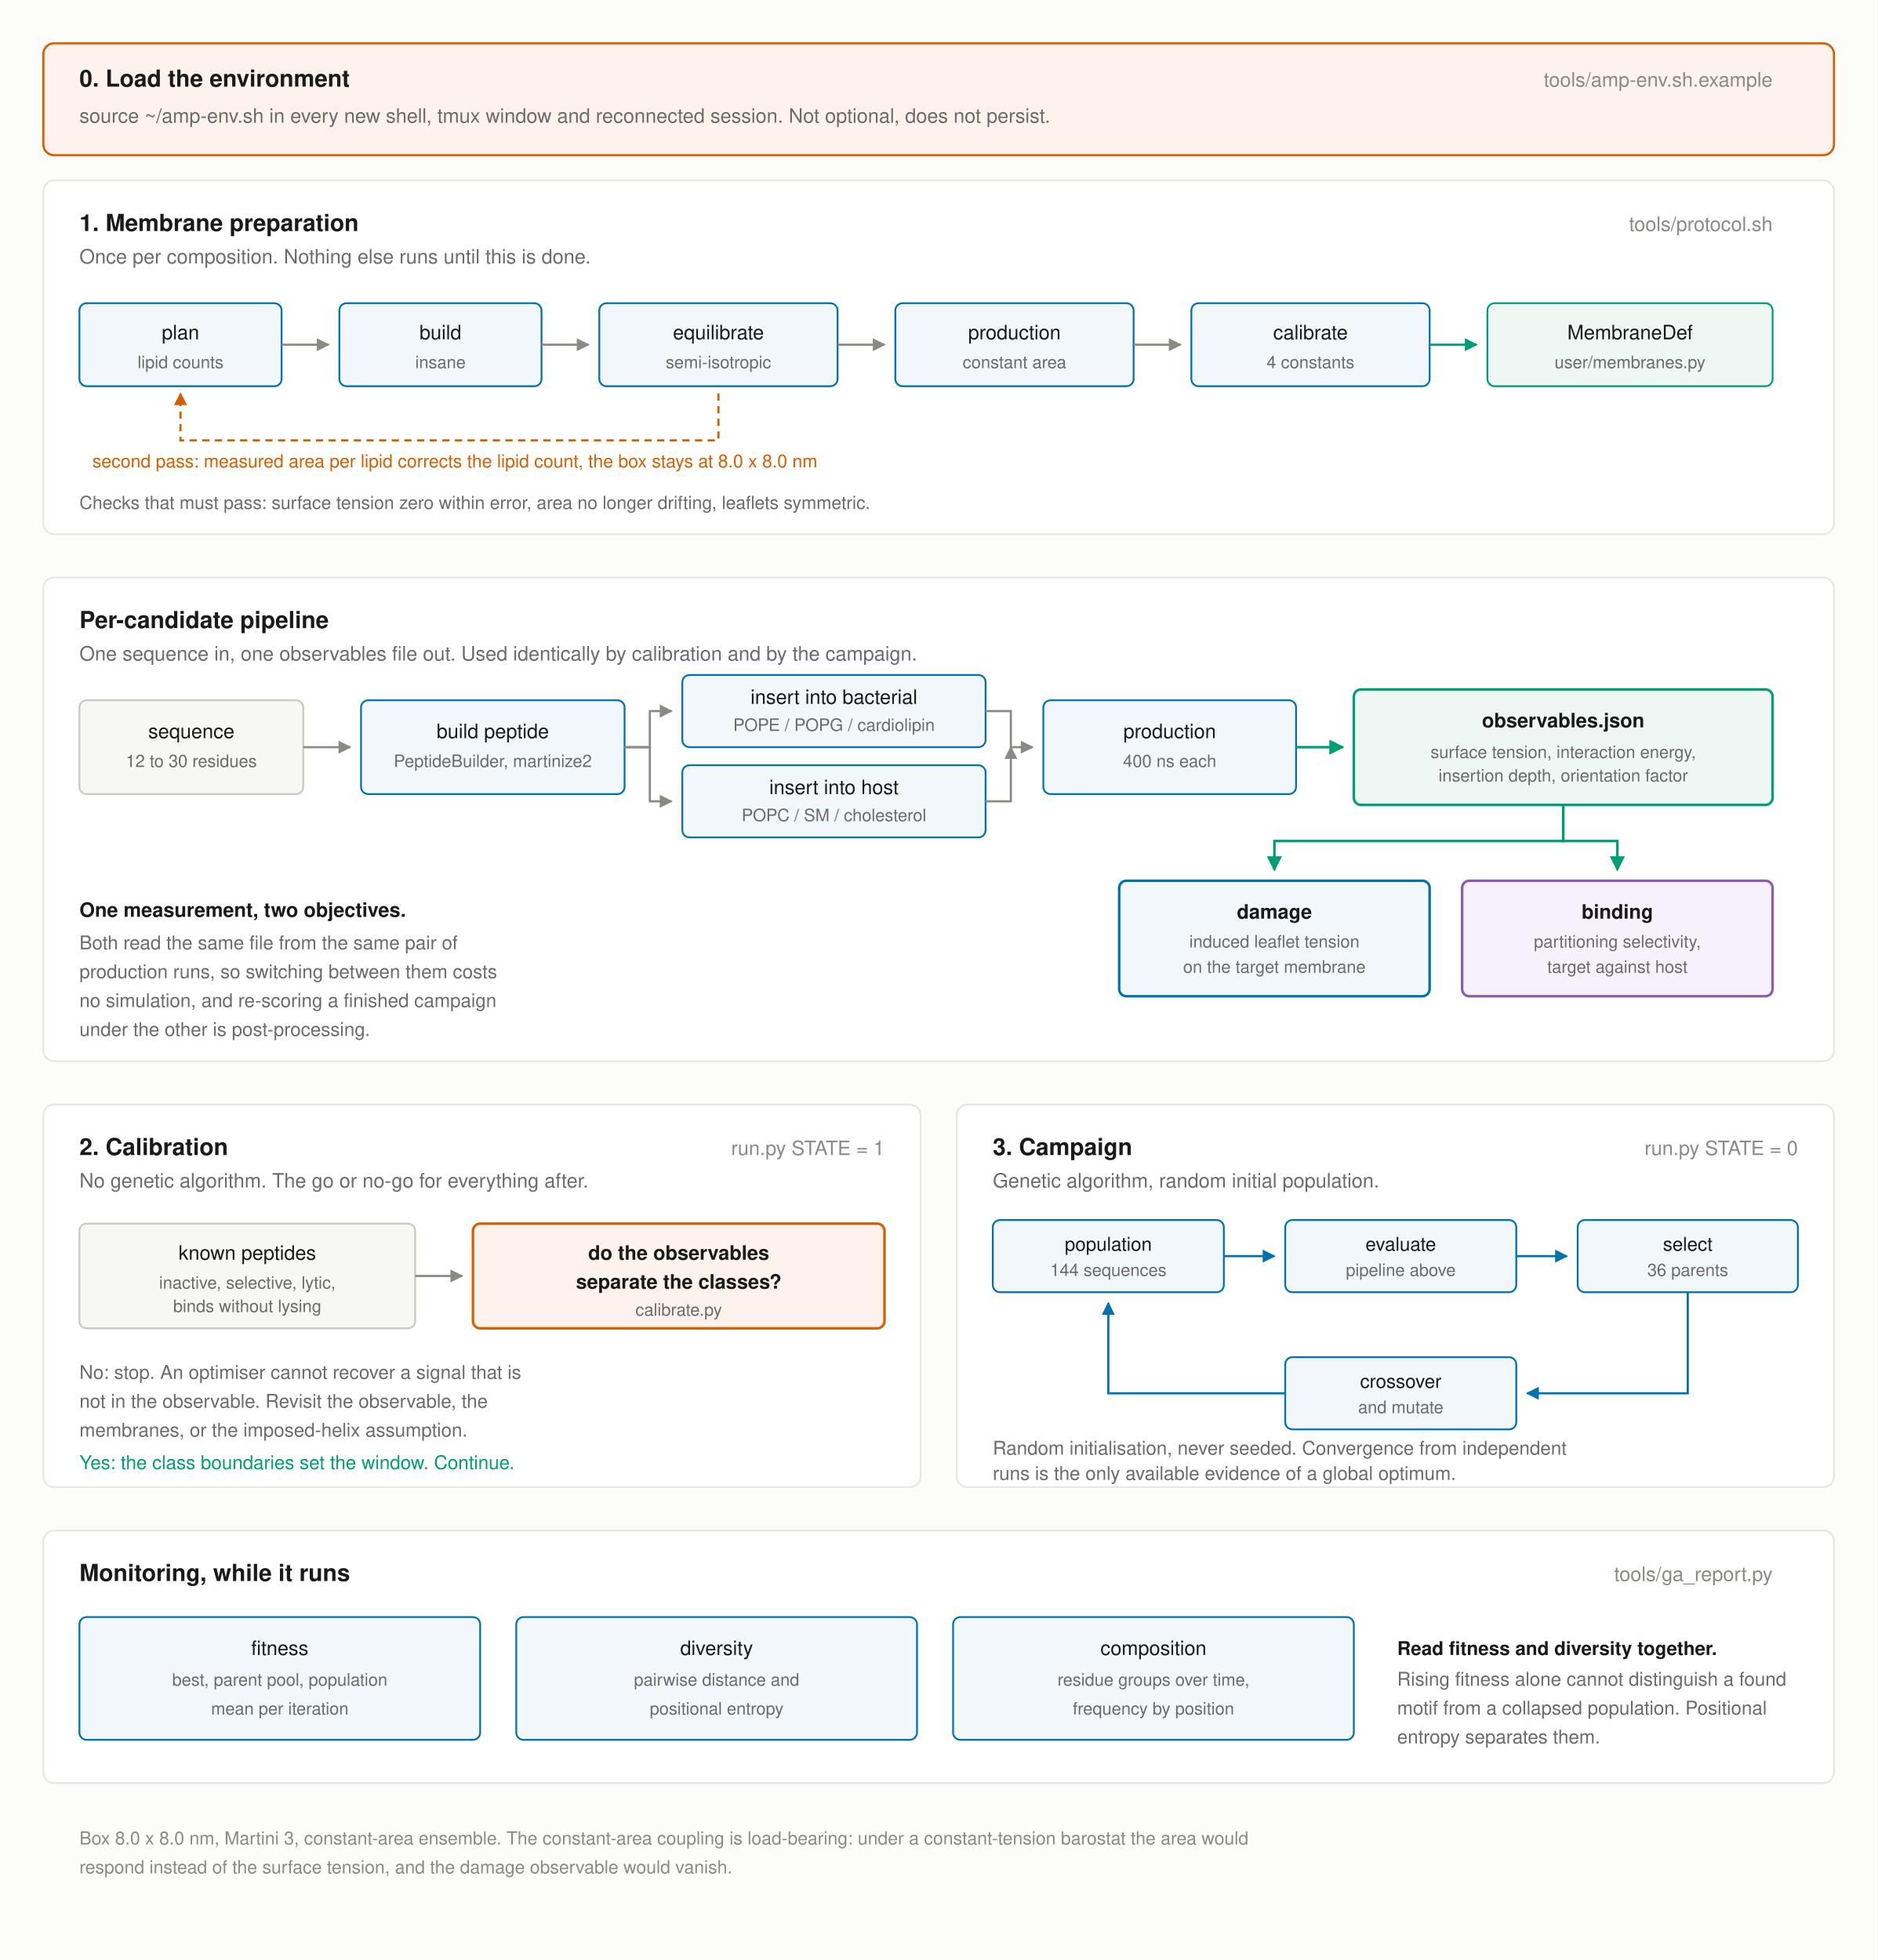
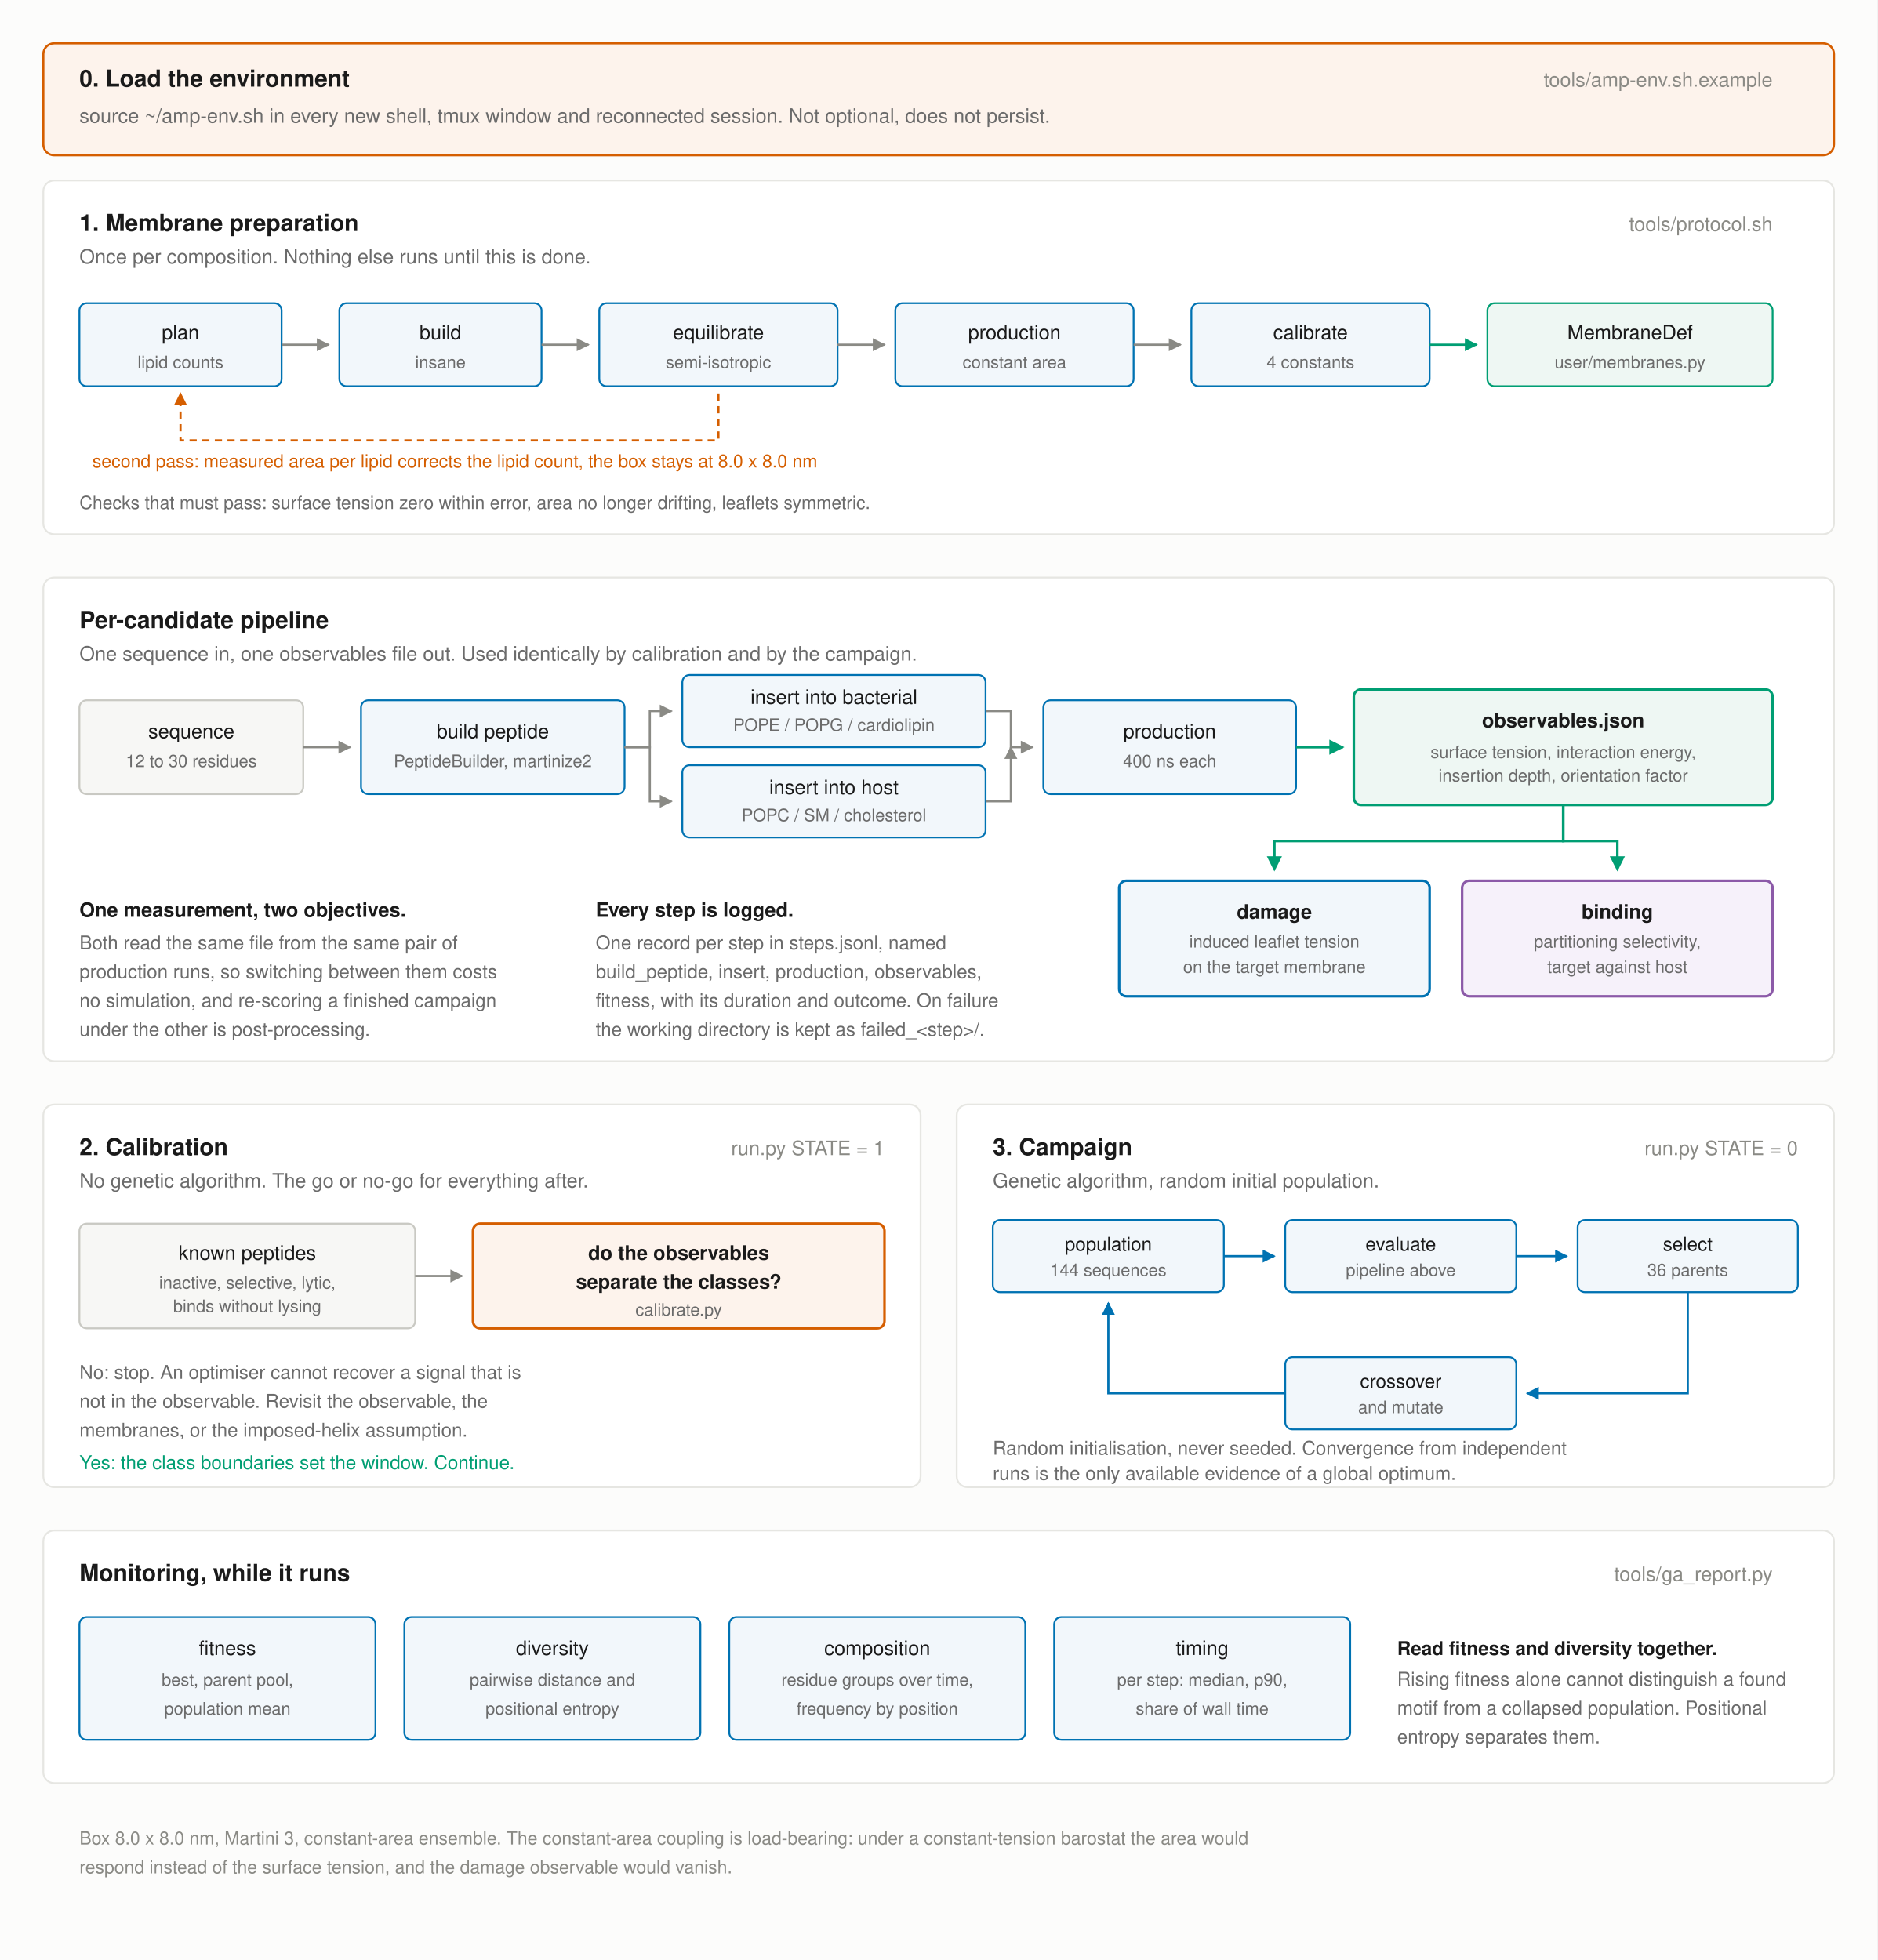
<svg xmlns="http://www.w3.org/2000/svg" viewBox="0 0 1040 1086" width="1040" height="1086" font-family="-apple-system, BlinkMacSystemFont, 'Segoe UI', Helvetica, Arial, sans-serif">
  <defs>
    <marker id="arrow" viewBox="0 0 10 10" refX="9" refY="5" markerWidth="6" markerHeight="6" orient="auto-start-reverse">
      <path d="M 0 0 L 10 5 L 0 10 z" fill="#8a8a85" />
    </marker>
    <marker id="arrowBlue" viewBox="0 0 10 10" refX="9" refY="5" markerWidth="6" markerHeight="6" orient="auto-start-reverse">
      <path d="M 0 0 L 10 5 L 0 10 z" fill="#0072B2" />
    </marker>
    <marker id="arrowGreen" viewBox="0 0 10 10" refX="9" refY="5" markerWidth="6" markerHeight="6" orient="auto-start-reverse">
      <path d="M 0 0 L 10 5 L 0 10 z" fill="#009E73" />
    </marker>
    <marker id="arrowOrange" viewBox="0 0 10 10" refX="9" refY="5" markerWidth="6" markerHeight="6" orient="auto-start-reverse">
      <path d="M 0 0 L 10 5 L 0 10 z" fill="#D55E00" />
    </marker>
  </defs>
  <rect width="1040" height="1086" fill="#fcfcfb" />
  <rect x="24" y="24" width="992" height="62" rx="6" fill="#fdf3ec" stroke="#D55E00" stroke-width="1.2" />
  <text x="44" y="48" font-size="13" font-weight="600" fill="#1a1a1a">0. Load the environment</text>
  <text x="44" y="68" font-size="11" fill="#6b6b6b">source ~/amp-env.sh  in every new shell, tmux window and reconnected session. Not optional, does not persist.</text>
  <text x="982" y="48" font-size="11" fill="#8a8a85" text-anchor="end">tools/amp-env.sh.example</text>
  <rect x="24" y="100.0" width="992" height="196" rx="6" fill="#ffffff" stroke="#e6e6e2" stroke-width="1" />
  <text x="44" y="128.0" font-size="13" font-weight="600" fill="#1a1a1a">1. Membrane preparation</text>
  <text x="44" y="146.0" font-size="11" fill="#6b6b6b">Once per composition. Nothing else runs until this is done.</text>
  <text x="982" y="128.0" font-size="11" fill="#8a8a85" text-anchor="end">tools/protocol.sh</text>
  <g font-size="11">
    <rect x="44" y="168.0" width="112" height="46" rx="4" fill="#f2f7fb" stroke="#0072B2" stroke-width="1" />
    <text x="100" y="188.0" text-anchor="middle" fill="#1a1a1a">plan</text>
    <text x="100" y="204.0" text-anchor="middle" fill="#6b6b6b" font-size="9.5">lipid counts</text>
    <rect x="188" y="168.0" width="112" height="46" rx="4" fill="#f2f7fb" stroke="#0072B2" stroke-width="1" />
    <text x="244" y="188.0" text-anchor="middle" fill="#1a1a1a">build</text>
    <text x="244" y="204.0" text-anchor="middle" fill="#6b6b6b" font-size="9.5">insane</text>
    <rect x="332" y="168.0" width="132" height="46" rx="4" fill="#f2f7fb" stroke="#0072B2" stroke-width="1" />
    <text x="398" y="188.0" text-anchor="middle" fill="#1a1a1a">equilibrate</text>
    <text x="398" y="204.0" text-anchor="middle" fill="#6b6b6b" font-size="9.5">semi-isotropic</text>
    <rect x="496" y="168.0" width="132" height="46" rx="4" fill="#f2f7fb" stroke="#0072B2" stroke-width="1" />
    <text x="562" y="188.0" text-anchor="middle" fill="#1a1a1a">production</text>
    <text x="562" y="204.0" text-anchor="middle" fill="#6b6b6b" font-size="9.5">constant area</text>
    <rect x="660" y="168.0" width="132" height="46" rx="4" fill="#f2f7fb" stroke="#0072B2" stroke-width="1" />
    <text x="726" y="188.0" text-anchor="middle" fill="#1a1a1a">calibrate</text>
    <text x="726" y="204.0" text-anchor="middle" fill="#6b6b6b" font-size="9.5">4 constants</text>
    <rect x="824" y="168.0" width="158" height="46" rx="4" fill="#eef7f3" stroke="#009E73" stroke-width="1" />
    <text x="903" y="188.0" text-anchor="middle" fill="#1a1a1a">MembraneDef</text>
    <text x="903" y="204.0" text-anchor="middle" fill="#6b6b6b" font-size="9.5">user/membranes.py</text>
  </g>
  <g stroke="#8a8a85" stroke-width="1.2" fill="none" marker-end="url(#arrow)">
    <path d="M 156 191.0 L 182 191.0" />
    <path d="M 300 191.0 L 326 191.0" />
    <path d="M 464 191.0 L 490 191.0" />
    <path d="M 628 191.0 L 654 191.0" />
  </g>
  <path d="M 792 191.0 L 818 191.0" stroke="#009E73" stroke-width="1.2" fill="none" marker-end="url(#arrowGreen)" />
  <path d="M 398 218.0 L 398 244.0 L 100 244.0 L 100 218.0" stroke="#D55E00" stroke-width="1.2" fill="none" stroke-dasharray="4 3" marker-end="url(#arrowOrange)" />
  <text x="252" y="259.0" font-size="10" fill="#D55E00" text-anchor="middle">second pass: measured area per lipid corrects the lipid count, the box stays at 8.0 x 8.0 nm</text>
  <text x="44" y="282.0" font-size="10" fill="#6b6b6b">Checks that must pass: surface tension zero within error, area no longer drifting, leaflets symmetric.</text>
  <rect x="24" y="320.0" width="992" height="268" rx="6" fill="#ffffff" stroke="#e6e6e2" stroke-width="1" />
  <text x="44" y="348.0" font-size="13" font-weight="600" fill="#1a1a1a">Per-candidate pipeline</text>
  <text x="44" y="366.0" font-size="11" fill="#6b6b6b">One sequence in, one observables file out. Used identically by calibration and by the campaign.</text>
  <g font-size="11">
    <rect x="44" y="388.0" width="124" height="52" rx="4" fill="#f7f7f5" stroke="#c9c9c3" stroke-width="1" />
    <text x="106" y="409.0" text-anchor="middle" fill="#1a1a1a">sequence</text>
    <text x="106" y="425.0" text-anchor="middle" fill="#6b6b6b" font-size="9.5">12 to 30 residues</text>
    <rect x="200" y="388.0" width="146" height="52" rx="4" fill="#f2f7fb" stroke="#0072B2" stroke-width="1" />
    <text x="273" y="409.0" text-anchor="middle" fill="#1a1a1a">build peptide</text>
    <text x="273" y="425.0" text-anchor="middle" fill="#6b6b6b" font-size="9.5">PeptideBuilder, martinize2</text>
    <rect x="378" y="374.0" width="168" height="40" rx="4" fill="#f2f7fb" stroke="#0072B2" stroke-width="1" />
    <text x="462" y="390.0" text-anchor="middle" fill="#1a1a1a">insert into bacterial</text>
    <text x="462" y="405.0" text-anchor="middle" fill="#6b6b6b" font-size="9.5">POPE / POPG / cardiolipin</text>
    <rect x="378" y="424.0" width="168" height="40" rx="4" fill="#f2f7fb" stroke="#0072B2" stroke-width="1" />
    <text x="462" y="440.0" text-anchor="middle" fill="#1a1a1a">insert into host</text>
    <text x="462" y="455.0" text-anchor="middle" fill="#6b6b6b" font-size="9.5">POPC / SM / cholesterol</text>
    <rect x="578" y="388.0" width="140" height="52" rx="4" fill="#f2f7fb" stroke="#0072B2" stroke-width="1" />
    <text x="648" y="409.0" text-anchor="middle" fill="#1a1a1a">production</text>
    <text x="648" y="425.0" text-anchor="middle" fill="#6b6b6b" font-size="9.5">400 ns each</text>
    <rect x="750" y="382.0" width="232" height="64" rx="4" fill="#eef7f3" stroke="#009E73" stroke-width="1.4" />
    <text x="866" y="403.0" text-anchor="middle" fill="#1a1a1a" font-weight="600">observables.json</text>
    <text x="866" y="420.0" text-anchor="middle" fill="#6b6b6b" font-size="9.5">surface tension, interaction energy,</text>
    <text x="866" y="433.0" text-anchor="middle" fill="#6b6b6b" font-size="9.5">insertion depth, orientation factor</text>
  </g>
  <g stroke="#8a8a85" stroke-width="1.2" fill="none" marker-end="url(#arrow)">
    <path d="M 168 414.0 L 194 414.0" />
    <path d="M 346 414.0 L 360 414.0 L 360 394.0 L 372 394.0" />
    <path d="M 346 414.0 L 360 414.0 L 360 444.0 L 372 444.0" />
    <path d="M 546 394.0 L 560 394.0 L 560 414.0 L 572 414.0" />
    <path d="M 546 444.0 L 560 444.0 L 560 414.0" />
  </g>
  <path d="M 718 414.0 L 744 414.0" stroke="#009E73" stroke-width="1.4" fill="none" marker-end="url(#arrowGreen)" />
  <g font-size="11">
    <rect x="620" y="488.0" width="172" height="64" rx="4" fill="#f2f7fb" stroke="#0072B2" stroke-width="1.4" />
    <text x="706" y="509.0" text-anchor="middle" fill="#1a1a1a" font-weight="600">damage</text>
    <text x="706" y="525.0" text-anchor="middle" fill="#6b6b6b" font-size="9.5">induced leaflet tension</text>
    <text x="706" y="539.0" text-anchor="middle" fill="#6b6b6b" font-size="9.5">on the target membrane</text>
    <rect x="810" y="488.0" width="172" height="64" rx="4" fill="#f6f1fa" stroke="#8C5AA8" stroke-width="1.4" />
    <text x="896" y="509.0" text-anchor="middle" fill="#1a1a1a" font-weight="600">binding</text>
    <text x="896" y="525.0" text-anchor="middle" fill="#6b6b6b" font-size="9.5">partitioning selectivity,</text>
    <text x="896" y="539.0" text-anchor="middle" fill="#6b6b6b" font-size="9.5">target against host</text>
  </g>
  <g stroke="#009E73" stroke-width="1.4" fill="none" marker-end="url(#arrowGreen)">
    <path d="M 866 446.0 L 866 466.0 L 706 466.0 L 706 482.0" />
    <path d="M 866 446.0 L 866 466.0 L 896 466.0 L 896 482.0" />
  </g>
  <text x="44" y="508.0" font-size="11" fill="#1a1a1a" font-weight="600">One measurement, two objectives.</text>
  <text x="44" y="526.0" font-size="10.5" fill="#6b6b6b">Both read the same file from the same pair of</text>
  <text x="44" y="542.0" font-size="10.5" fill="#6b6b6b">production runs, so switching between them costs</text>
  <text x="44" y="558.0" font-size="10.5" fill="#6b6b6b">no simulation, and re-scoring a finished campaign</text>
  <text x="44" y="574.0" font-size="10.5" fill="#6b6b6b">under the other is post-processing.</text>
+   <text x="330" y="508.0" font-size="11" fill="#1a1a1a" font-weight="600">Every step is logged.</text>
+   <text x="330" y="526.0" font-size="10.5" fill="#6b6b6b">One record per step in steps.jsonl, named</text>
+   <text x="330" y="542.0" font-size="10.5" fill="#6b6b6b">build_peptide, insert, production, observables,</text>
+   <text x="330" y="558.0" font-size="10.5" fill="#6b6b6b">fitness, with its duration and outcome. On failure</text>
+   <text x="330" y="574.0" font-size="10.5" fill="#6b6b6b">the working directory is kept as failed_&lt;step&gt;/.</text>
  <rect x="24" y="612.0" width="486" height="212" rx="6" fill="#ffffff" stroke="#e6e6e2" stroke-width="1" />
  <text x="44" y="640.0" font-size="13" font-weight="600" fill="#1a1a1a">2. Calibration</text>
  <text x="44" y="658.0" font-size="11" fill="#6b6b6b">No genetic algorithm. The go or no-go for everything after.</text>
  <text x="490" y="640.0" font-size="11" fill="#8a8a85" text-anchor="end">run.py STATE = 1</text>
  <g font-size="11">
    <rect x="44" y="678.0" width="186" height="58" rx="4" fill="#f7f7f5" stroke="#c9c9c3" stroke-width="1" />
    <text x="137" y="698.0" text-anchor="middle" fill="#1a1a1a">known peptides</text>
    <text x="137" y="714.0" text-anchor="middle" fill="#6b6b6b" font-size="9.5">inactive, selective, lytic,</text>
    <text x="137" y="727.0" text-anchor="middle" fill="#6b6b6b" font-size="9.5">binds without lysing</text>
    <rect x="262" y="678.0" width="228" height="58" rx="4" fill="#fdf3ec" stroke="#D55E00" stroke-width="1.4" />
    <text x="376" y="698.0" text-anchor="middle" fill="#1a1a1a" font-weight="600">do the observables</text>
    <text x="376" y="714.0" text-anchor="middle" fill="#1a1a1a" font-weight="600">separate the classes?</text>
    <text x="376" y="729.0" text-anchor="middle" fill="#6b6b6b" font-size="9.5">calibrate.py</text>
  </g>
  <path d="M 230 707.0 L 256 707.0" stroke="#8a8a85" stroke-width="1.2" fill="none" marker-end="url(#arrow)" />
  <text x="44" y="764.0" font-size="10.5" fill="#6b6b6b">No: stop. An optimiser cannot recover a signal that is</text>
  <text x="44" y="780.0" font-size="10.5" fill="#6b6b6b">not in the observable. Revisit the observable, the</text>
  <text x="44" y="796.0" font-size="10.5" fill="#6b6b6b">membranes, or the imposed-helix assumption.</text>
  <text x="44" y="814.0" font-size="10.5" fill="#009E73">Yes: the class boundaries set the window. Continue.</text>
  <rect x="530" y="612.0" width="486" height="212" rx="6" fill="#ffffff" stroke="#e6e6e2" stroke-width="1" />
  <text x="550" y="640.0" font-size="13" font-weight="600" fill="#1a1a1a">3. Campaign</text>
  <text x="550" y="658.0" font-size="11" fill="#6b6b6b">Genetic algorithm, random initial population.</text>
  <text x="996" y="640.0" font-size="11" fill="#8a8a85" text-anchor="end">run.py STATE = 0</text>
  <g font-size="10.5">
    <rect x="550" y="676.0" width="128" height="40" rx="4" fill="#f2f7fb" stroke="#0072B2" stroke-width="1" />
    <text x="614" y="693.0" text-anchor="middle" fill="#1a1a1a">population</text>
    <text x="614" y="707.0" text-anchor="middle" fill="#6b6b6b" font-size="9.5">144 sequences</text>
    <rect x="712" y="676.0" width="128" height="40" rx="4" fill="#f2f7fb" stroke="#0072B2" stroke-width="1" />
    <text x="776" y="693.0" text-anchor="middle" fill="#1a1a1a">evaluate</text>
    <text x="776" y="707.0" text-anchor="middle" fill="#6b6b6b" font-size="9.5">pipeline above</text>
    <rect x="874" y="676.0" width="122" height="40" rx="4" fill="#f2f7fb" stroke="#0072B2" stroke-width="1" />
    <text x="935" y="693.0" text-anchor="middle" fill="#1a1a1a">select</text>
    <text x="935" y="707.0" text-anchor="middle" fill="#6b6b6b" font-size="9.5">36 parents</text>
    <rect x="712" y="752.0" width="128" height="40" rx="4" fill="#f2f7fb" stroke="#0072B2" stroke-width="1" />
    <text x="776" y="769.0" text-anchor="middle" fill="#1a1a1a">crossover</text>
    <text x="776" y="783.0" text-anchor="middle" fill="#6b6b6b" font-size="9.5">and mutate</text>
  </g>
  <g stroke="#0072B2" stroke-width="1.2" fill="none" marker-end="url(#arrowBlue)">
    <path d="M 678 696.0 L 706 696.0" />
    <path d="M 840 696.0 L 868 696.0" />
    <path d="M 935 716.0 L 935 772.0 L 846 772.0" />
    <path d="M 712 772.0 L 614 772.0 L 614 722.0" />
  </g>
  <text x="550" y="806.0" font-size="10.5" fill="#6b6b6b">Random initialisation, never seeded. Convergence from independent</text>
  <text x="550" y="820.0" font-size="10.5" fill="#6b6b6b">runs is the only available evidence of a global optimum.</text>
  <rect x="24" y="848.0" width="992" height="140" rx="6" fill="#ffffff" stroke="#e6e6e2" stroke-width="1" />
  <text x="44" y="876.0" font-size="13" font-weight="600" fill="#1a1a1a">Monitoring, while it runs</text>
  <text x="982" y="876.0" font-size="11" fill="#8a8a85" text-anchor="end">tools/ga_report.py</text>
  <g font-size="11">
-     <rect x="44" y="896.0" width="222" height="68" rx="4" fill="#f2f7fb" stroke="#0072B2" stroke-width="1" />
-     <text x="155" y="917.0" text-anchor="middle" fill="#1a1a1a">fitness</text>
-     <text x="155" y="934.0" text-anchor="middle" fill="#6b6b6b" font-size="9.5">best, parent pool, population</text>
-     <text x="155" y="950.0" text-anchor="middle" fill="#6b6b6b" font-size="9.5">mean per iteration</text>
-     <rect x="286" y="896.0" width="222" height="68" rx="4" fill="#f2f7fb" stroke="#0072B2" stroke-width="1" />
-     <text x="397" y="917.0" text-anchor="middle" fill="#1a1a1a">diversity</text>
-     <text x="397" y="934.0" text-anchor="middle" fill="#6b6b6b" font-size="9.5">pairwise distance and</text>
-     <text x="397" y="950.0" text-anchor="middle" fill="#6b6b6b" font-size="9.5">positional entropy</text>
-     <rect x="528" y="896.0" width="222" height="68" rx="4" fill="#f2f7fb" stroke="#0072B2" stroke-width="1" />
-     <text x="639" y="917.0" text-anchor="middle" fill="#1a1a1a">composition</text>
-     <text x="639" y="934.0" text-anchor="middle" fill="#6b6b6b" font-size="9.5">residue groups over time,</text>
-     <text x="639" y="950.0" text-anchor="middle" fill="#6b6b6b" font-size="9.5">frequency by position</text>
+     <rect x="44" y="896.0" width="164" height="68" rx="4" fill="#f2f7fb" stroke="#0072B2" stroke-width="1" />
+     <text x="126" y="917.0" text-anchor="middle" fill="#1a1a1a">fitness</text>
+     <text x="126" y="934.0" text-anchor="middle" fill="#6b6b6b" font-size="9.5">best, parent pool,</text>
+     <text x="126" y="950.0" text-anchor="middle" fill="#6b6b6b" font-size="9.5">population mean</text>
+     <rect x="224" y="896.0" width="164" height="68" rx="4" fill="#f2f7fb" stroke="#0072B2" stroke-width="1" />
+     <text x="306" y="917.0" text-anchor="middle" fill="#1a1a1a">diversity</text>
+     <text x="306" y="934.0" text-anchor="middle" fill="#6b6b6b" font-size="9.5">pairwise distance and</text>
+     <text x="306" y="950.0" text-anchor="middle" fill="#6b6b6b" font-size="9.5">positional entropy</text>
+     <rect x="404" y="896.0" width="164" height="68" rx="4" fill="#f2f7fb" stroke="#0072B2" stroke-width="1" />
+     <text x="486" y="917.0" text-anchor="middle" fill="#1a1a1a">composition</text>
+     <text x="486" y="934.0" text-anchor="middle" fill="#6b6b6b" font-size="9.5">residue groups over time,</text>
+     <text x="486" y="950.0" text-anchor="middle" fill="#6b6b6b" font-size="9.5">frequency by position</text>
+     <rect x="584" y="896.0" width="164" height="68" rx="4" fill="#f2f7fb" stroke="#0072B2" stroke-width="1" />
+     <text x="666" y="917.0" text-anchor="middle" fill="#1a1a1a">timing</text>
+     <text x="666" y="934.0" text-anchor="middle" fill="#6b6b6b" font-size="9.5">per step: median, p90,</text>
+     <text x="666" y="950.0" text-anchor="middle" fill="#6b6b6b" font-size="9.5">share of wall time</text>
  </g>
  <text x="774" y="917.0" font-size="10.5" fill="#1a1a1a" font-weight="600">Read fitness and diversity together.</text>
  <text x="774" y="934.0" font-size="10.5" fill="#6b6b6b">Rising fitness alone cannot distinguish a found</text>
  <text x="774" y="950.0" font-size="10.5" fill="#6b6b6b">motif from a collapsed population. Positional</text>
  <text x="774" y="966.0" font-size="10.5" fill="#6b6b6b">entropy separates them.</text>
  <text x="44" y="1022.0" font-size="10" fill="#8a8a85">Box 8.0 x 8.0 nm, Martini 3, constant-area ensemble. The constant-area coupling is load-bearing: under a constant-tension barostat the area would</text>
  <text x="44" y="1038.0" font-size="10" fill="#8a8a85">respond instead of the surface tension, and the damage observable would vanish.</text>
</svg>
